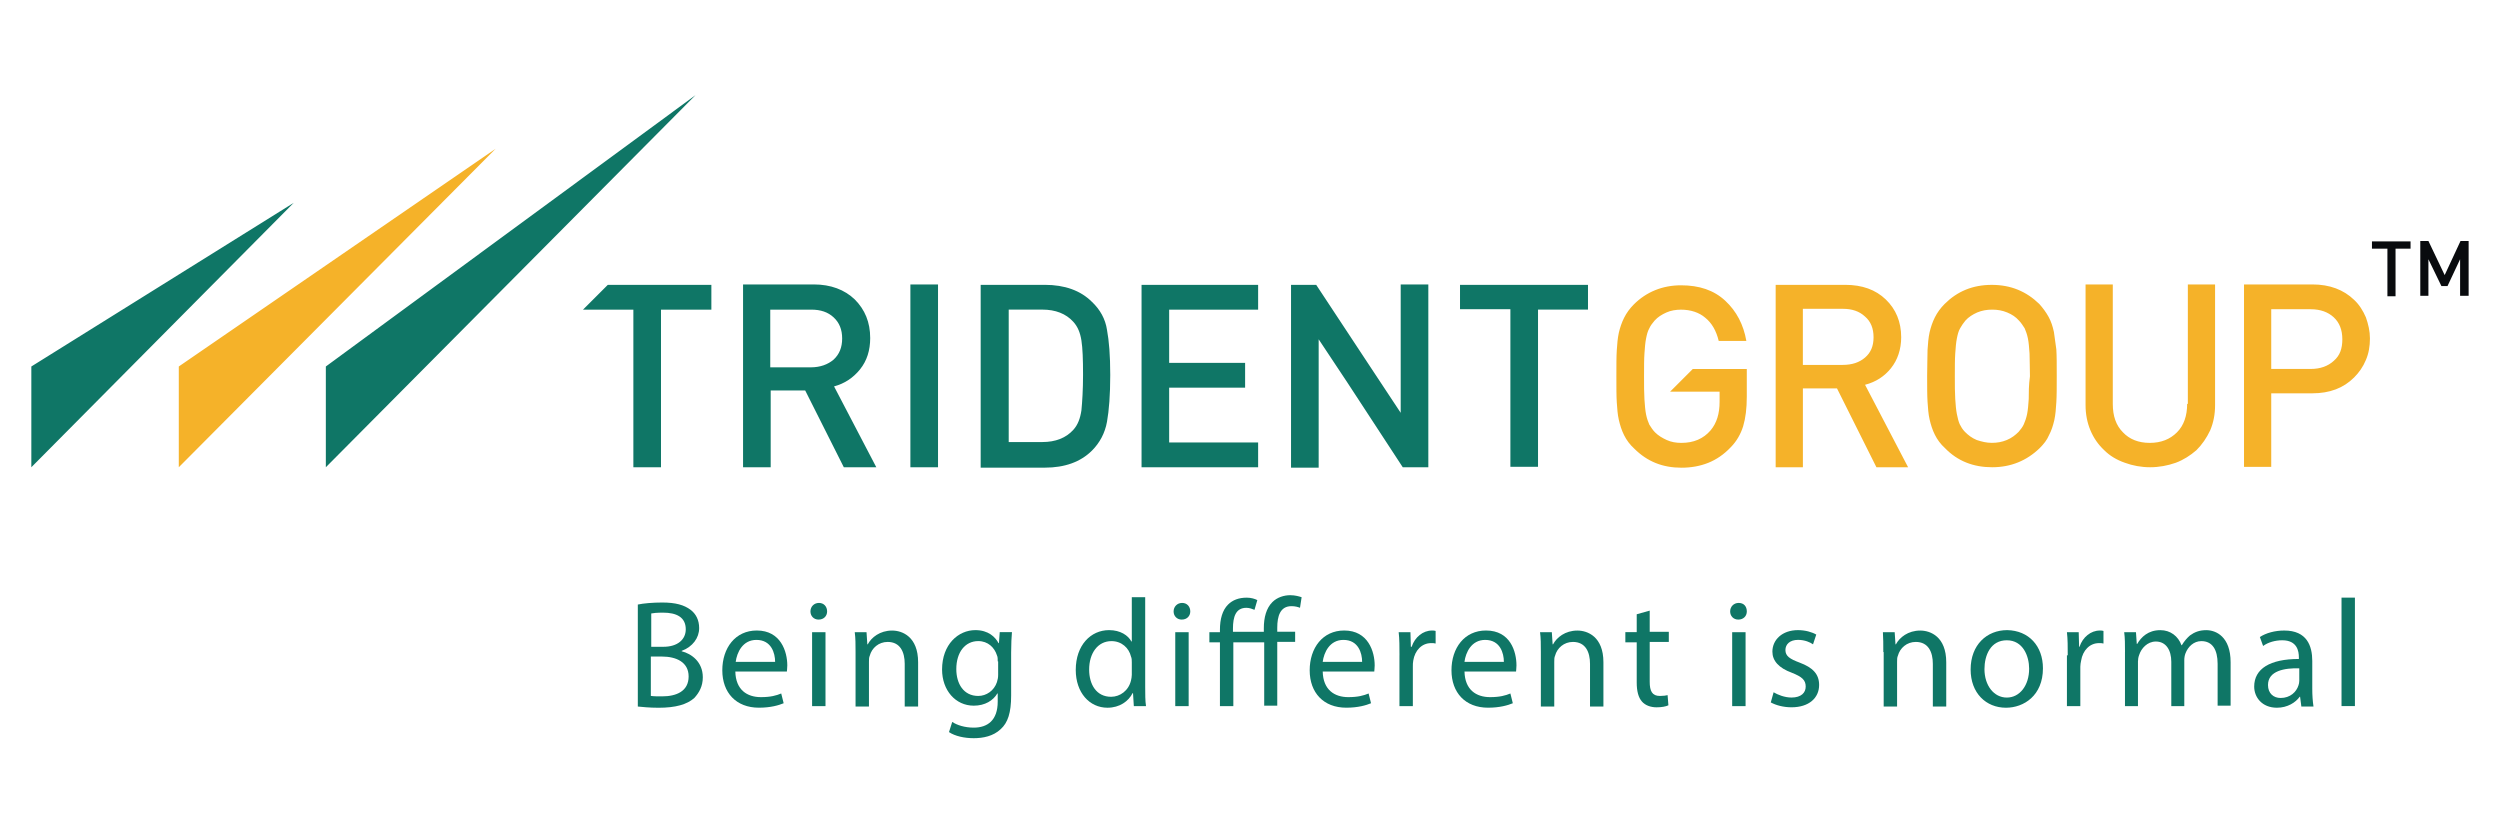
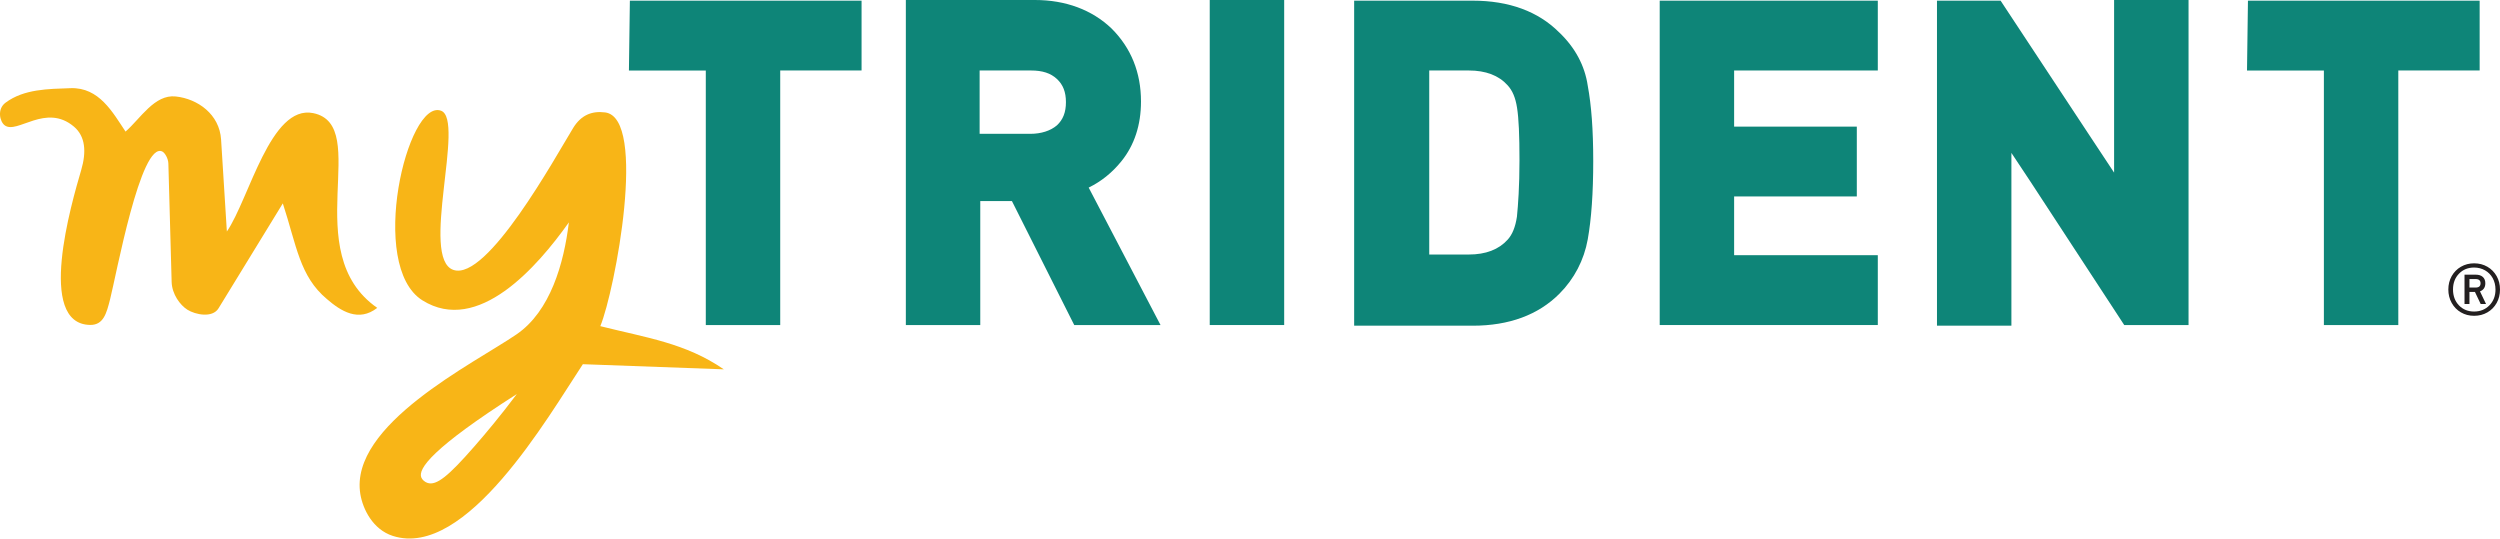
- <svg xmlns="http://www.w3.org/2000/svg" version="1.1" viewBox="0 0 864 288">
+ <svg xmlns="http://www.w3.org/2000/svg" id="Layer_1" data-name="Layer 1" viewBox="0 0 977.9 210.64">
  <defs>
    <style>
      .cls-1 {
-         fill: #0f7666;
+         fill: #f8b517;
      }

      .cls-2 {
-         fill: #090b0e;
+         fill: #231f20;
      }

      .cls-3 {
-         fill: #f5b229;
+         fill: #0e8578;
      }
    </style>
  </defs>
-   <g>
-     <g id="Layer_1">
-       <g>
-         <path class="cls-1" d="M201.48,107.01h17.41v54.47h9.55v-54.47h17.41v-8.56h-35.8l-8.56,8.56ZM112.61,126.66v34.82L240.37,32.88l-127.76,93.78ZM297.23,127.64c2.39-2.95,3.51-6.6,3.51-10.81,0-5.47-1.83-9.83-5.33-13.34-3.51-3.37-8.28-5.19-14.18-5.19h-24.43v63.18h9.55v-26.53h11.93l13.34,26.53h11.23l-14.6-27.94c3.65-.98,6.6-2.95,8.99-5.9M266.2,126.66v-19.65h14.18c3.23,0,5.76.84,7.72,2.67,1.97,1.82,2.95,4.21,2.95,7.3s-.98,5.47-2.95,7.3c-1.97,1.68-4.63,2.67-7.86,2.67h-14.04v-.28ZM10.83,161.48l90.69-91.39L10.83,126.66v34.82ZM394.52,161.48h40.29v-8.56h-30.75v-18.95h26.25v-8.56h-26.25v-18.39h30.75v-8.56h-40.29v63.04ZM504.58,98.3v8.56h17.41v54.47h9.55v-54.33h17.27v-8.56h-44.22v-.14ZM484.08,142.67l-11.23-16.99-17.97-27.24h-8.7v63.18h9.55v-44.36l9.97,15.02,19.09,29.2h8.84v-63.18h-9.55v44.36ZM377.39,104.34c-3.93-3.93-9.41-5.9-16.29-5.9h-22.18v63.18h22.18c6.88,0,12.35-1.97,16.29-5.9,2.67-2.67,4.49-6.04,5.19-9.97.7-3.93,1.12-9.27,1.12-16.15s-.42-11.79-1.12-15.58c-.56-3.79-2.39-7.02-5.19-9.69M373.74,141.82c-.42,2.81-1.26,5.05-2.81,6.74-2.53,2.81-6.18,4.21-10.67,4.21h-11.65v-45.77h11.65c4.49,0,8.14,1.4,10.67,4.21,1.54,1.68,2.39,3.79,2.81,6.46.42,2.67.56,6.6.56,11.79s-.28,9.55-.56,12.36M314.63,161.48h9.55v-63.18h-9.55v63.18Z" />
-         <path class="cls-3" d="M755.88,139.58c0,4.07-1.12,7.44-3.51,9.83-2.39,2.39-5.48,3.65-9.41,3.65s-7.02-1.26-9.27-3.65c-2.39-2.39-3.51-5.62-3.51-9.83v-41.27h-9.41v41.7c0,3.09.56,6.04,1.68,8.7,1.12,2.67,2.67,4.91,4.77,6.88,1.97,1.97,4.35,3.37,7.16,4.35,2.67.98,5.62,1.54,8.7,1.54s6.04-.56,8.84-1.54c2.67-.98,5.05-2.53,7.16-4.35,1.97-1.97,3.51-4.21,4.77-6.88,1.12-2.67,1.68-5.48,1.68-8.7v-41.7h-9.41v41.27h-.28ZM577.16,135.37h17.13v3.51c0,4.07-.98,7.3-3.09,9.83-2.53,2.95-5.9,4.35-10.11,4.35-1.82,0-3.51-.28-5.05-.98-1.54-.7-2.95-1.54-4.07-2.67-.84-.84-1.4-1.82-1.97-2.67-.42-.98-.84-2.11-1.12-3.51-.28-1.4-.42-3.09-.56-5.19-.14-2.11-.14-4.77-.14-8s0-5.9.14-7.86c.14-2.11.28-3.79.56-5.19.28-1.4.56-2.53,1.12-3.51.42-.98,1.12-1.82,1.82-2.67,1.12-1.26,2.53-2.11,4.07-2.81,1.54-.7,3.37-.98,5.05-.98,3.37,0,6.32.98,8.42,2.81,2.25,1.82,3.79,4.49,4.63,8h9.55c-.98-5.62-3.37-10.25-7.3-13.9-3.93-3.65-8.98-5.33-15.3-5.33s-11.93,2.25-16.28,6.6c-1.4,1.4-2.53,2.95-3.37,4.63-.84,1.68-1.4,3.37-1.83,5.19-.42,1.96-.56,3.93-.7,6.04-.14,2.11-.14,5.19-.14,8.99s0,6.88.14,8.99c.14,2.11.28,4.21.7,6.04.42,1.82.98,3.65,1.83,5.33.84,1.68,1.97,3.23,3.51,4.63,4.49,4.49,9.83,6.6,16.29,6.6,3.37,0,6.46-.56,9.27-1.68,2.81-1.12,5.48-2.95,7.72-5.33,2.11-2.11,3.51-4.63,4.35-7.3.84-2.81,1.26-6.18,1.26-10.25v-9.55h-18.67l-7.86,7.86ZM61.79,161.48l109.5-110.07L61.79,126.66v34.82ZM817.65,109.67c-.98-2.25-2.25-4.35-4.07-6.04-3.65-3.51-8.42-5.33-14.46-5.33h-23.59v63.04h9.41v-25.41h14.18c6.04,0,10.81-1.82,14.46-5.48,1.68-1.68,3.09-3.65,4.07-6.04.98-2.25,1.4-4.77,1.4-7.44,0-2.53-.56-4.91-1.4-7.3M806.56,124.7c-1.97,1.82-4.63,2.81-8,2.81h-13.62v-20.64h13.62c3.37,0,6.04.98,8,2.81,1.97,1.83,2.95,4.35,2.95,7.58s-.84,5.62-2.95,7.44M709.83,114.73c-.42-1.97-.98-3.65-1.82-5.19-.84-1.54-1.97-3.09-3.23-4.49-4.49-4.35-9.83-6.6-16.43-6.6s-11.93,2.25-16.29,6.6c-1.4,1.4-2.53,2.95-3.37,4.63-.84,1.68-1.4,3.37-1.83,5.19-.42,1.97-.56,3.93-.7,6.04,0,2.11-.14,5.19-.14,8.98s0,6.88.14,8.99c.14,2.11.28,4.21.7,6.04.42,1.82.98,3.65,1.83,5.33.84,1.68,1.96,3.23,3.51,4.63,4.35,4.49,9.83,6.6,16.28,6.6s11.93-2.25,16.43-6.6c1.4-1.4,2.53-2.81,3.23-4.49.84-1.54,1.4-3.37,1.83-5.19.42-1.97.56-3.93.7-6.18.14-2.25.14-5.19.14-9.13s0-6.88-.14-9.13c-.28-2.11-.56-4.21-.84-6.04M701.13,137.89c-.14,2.11-.28,3.79-.56,5.19-.28,1.4-.7,2.53-1.12,3.51-.42.98-1.12,1.83-1.83,2.67-1.12,1.12-2.39,2.11-4.07,2.81-1.68.7-3.37.98-5.19.98s-3.51-.42-5.2-.98c-1.68-.7-2.95-1.68-4.07-2.81-.84-.84-1.4-1.83-1.82-2.67-.42-.98-.7-2.11-.98-3.51-.28-1.4-.42-3.09-.56-5.19-.14-2.11-.14-4.77-.14-7.86s0-5.9.14-7.86c.14-2.11.28-3.79.56-5.19.28-1.4.56-2.53,1.12-3.51.56-.98,1.12-1.82,1.83-2.67,1.12-1.26,2.53-2.11,4.07-2.81,1.68-.7,3.37-.98,5.19-.98s3.51.28,5.19.98c1.68.7,2.95,1.54,4.07,2.81.84.84,1.4,1.83,1.97,2.67.42.98.84,2.11,1.12,3.51.28,1.4.42,3.09.56,5.19,0,2.11.14,4.63.14,7.86-.42,3.09-.42,5.76-.42,7.86M653.54,127.22c2.25-2.81,3.51-6.46,3.51-10.67,0-5.33-1.83-9.69-5.33-13.06-3.51-3.37-8.14-5.05-14.04-5.05h-24.01v63.04h9.41v-27.24h11.79l13.62,27.24h10.95l-14.88-28.5c3.79-.98,6.74-2.95,8.99-5.76M623.07,126.24v-19.51h13.9c3.09,0,5.62.84,7.58,2.67,1.97,1.68,2.95,4.07,2.95,7.16s-.98,5.33-2.95,7.02c-1.96,1.68-4.49,2.53-7.72,2.53h-13.76v.14Z" />
-         <path class="cls-2" d="M819.9,85.95h5.19v16.43h2.81v-16.43h5.19v-2.53h-13.34v2.53h.14ZM850.36,83.28l-5.48,11.79-5.62-11.79h-2.81v18.95h2.81v-12.64l4.49,9.27h2.11l4.35-9.27v12.64h2.95v-18.95h-2.81Z" />
-         <path class="cls-1" d="M225.07,240.52c.84.14,2.25.14,3.79.14,4.77,0,9.13-1.68,9.13-6.88,0-4.91-4.21-6.88-9.27-6.88h-3.79v13.62h.14ZM225.07,223.53h4.21c4.91,0,7.72-2.53,7.72-6.04,0-4.21-3.23-5.76-7.86-5.76-2.11,0-3.37.14-4.07.28v11.51ZM220.43,208.93c1.97-.42,5.19-.7,8.42-.7,4.63,0,7.58.84,9.83,2.53,1.83,1.4,2.95,3.51,2.95,6.32,0,3.37-2.25,6.46-6.04,7.86v.14c3.37.84,7.3,3.65,7.3,8.99,0,3.09-1.26,5.33-2.95,7.16-2.53,2.25-6.46,3.37-12.35,3.37-3.23,0-5.62-.28-7.16-.42v-35.24Z" />
-         <path class="cls-1" d="M267.88,228.73c0-2.95-1.26-7.58-6.46-7.58-4.77,0-6.74,4.35-7.16,7.58h13.62ZM254.13,232.09c.14,6.32,4.07,8.84,8.84,8.84,3.37,0,5.33-.56,7.02-1.26l.84,3.37c-1.69.7-4.49,1.54-8.56,1.54-7.86,0-12.64-5.19-12.64-12.92s4.49-13.76,11.93-13.76c8.28,0,10.53,7.3,10.53,12.07,0,.98-.14,1.68-.14,2.11h-17.83Z" />
-         <path class="cls-1" d="M280.66,218.48h4.63v25.55h-4.63v-25.55ZM285.85,211.32c0,1.54-1.12,2.81-2.95,2.81-1.68,0-2.81-1.26-2.81-2.81,0-1.68,1.26-2.95,2.95-2.95s2.81,1.26,2.81,2.95" />
-         <path class="cls-1" d="M295.68,225.36c0-2.67,0-4.77-.28-6.88h4.07l.28,4.21h.14c1.26-2.39,4.21-4.77,8.42-4.77,3.51,0,8.99,2.11,8.99,10.95v15.3h-4.63v-14.74c0-4.07-1.54-7.58-5.9-7.58-3.09,0-5.48,2.11-6.18,4.77-.28.56-.28,1.4-.28,2.11v15.44h-4.63v-18.81Z" />
-         <path class="cls-1" d="M344.82,228.58c0-.84,0-1.54-.28-2.11-.84-2.67-3.09-4.91-6.46-4.91-4.49,0-7.58,3.79-7.58,9.69,0,5.05,2.53,9.27,7.58,9.27,2.81,0,5.48-1.82,6.46-4.77.28-.84.42-1.68.42-2.53v-4.63h-.14ZM349.73,218.48c-.14,1.82-.28,3.93-.28,7.02v14.88c0,5.9-1.12,9.41-3.65,11.65-2.53,2.39-6.04,3.09-9.27,3.09s-6.46-.7-8.56-2.11l1.12-3.51c1.68,1.12,4.35,1.97,7.44,1.97,4.77,0,8.28-2.53,8.28-8.99v-2.81h-.14c-1.4,2.39-4.21,4.21-8.14,4.21-6.32,0-10.95-5.33-10.95-12.49,0-8.7,5.62-13.62,11.51-13.62,4.49,0,6.88,2.39,8,4.49h.14l.28-3.79h4.21Z" />
-         <path class="cls-1" d="M391.15,228.87c0-.56,0-1.4-.28-1.97-.7-2.95-3.23-5.33-6.74-5.33-4.77,0-7.72,4.21-7.72,9.83,0,5.19,2.53,9.41,7.58,9.41,3.09,0,6.04-2.11,6.88-5.62.14-.7.28-1.26.28-1.97v-4.35ZM395.78,206.54v30.89c0,2.25,0,4.91.28,6.6h-4.21l-.28-4.49h-.14c-1.4,2.81-4.49,5.05-8.7,5.05-6.18,0-10.95-5.19-10.95-13.06,0-8.56,5.19-13.76,11.51-13.76,3.93,0,6.6,1.83,7.72,3.93h.14v-15.3h4.63v.14Z" />
-         <path class="cls-1" d="M406.17,218.48h4.63v25.55h-4.63v-25.55ZM411.36,211.32c0,1.54-1.12,2.81-2.95,2.81-1.69,0-2.81-1.26-2.81-2.81,0-1.68,1.26-2.95,2.95-2.95s2.81,1.26,2.81,2.95" />
-         <path class="cls-1" d="M436.91,244.03v-22.04h-10.67v22.04h-4.63v-22.04h-3.65v-3.51h3.65v-.84c0-3.65.84-6.74,2.81-8.7,1.55-1.54,3.65-2.39,6.46-2.39,1.54,0,2.81.42,3.65.84l-.98,3.37c-.7-.28-1.68-.7-2.81-.7-3.65,0-4.63,3.09-4.63,7.16v1.12h10.67v-1.26c0-3.65.84-6.88,2.95-8.99,1.68-1.68,4.07-2.39,6.18-2.39,1.68,0,3.09.42,3.93.7l-.56,3.65c-.7-.28-1.68-.56-2.95-.56-3.93,0-4.91,3.51-4.91,7.44v1.4h6.18v3.51h-6.18v22.04h-4.49v.14Z" />
-         <path class="cls-1" d="M470.75,228.73c0-2.95-1.26-7.58-6.46-7.58-4.77,0-6.74,4.35-7.16,7.58h13.62ZM457.13,232.09c.14,6.32,4.07,8.84,8.84,8.84,3.37,0,5.33-.56,7.02-1.26l.84,3.37c-1.68.7-4.49,1.54-8.56,1.54-7.86,0-12.64-5.19-12.64-12.92s4.49-13.76,11.93-13.76c8.28,0,10.53,7.3,10.53,12.07,0,.98-.14,1.68-.14,2.11h-17.83Z" />
-         <path class="cls-1" d="M483.66,226.48c0-2.95,0-5.62-.28-8h4.07l.14,5.05h.28c1.12-3.37,3.93-5.62,7.02-5.62.56,0,.84,0,1.26.14v4.35c-.42-.14-.98-.14-1.55-.14-3.23,0-5.62,2.53-6.18,6.04-.14.7-.14,1.4-.14,2.11v13.62h-4.63v-17.55Z" />
-         <path class="cls-1" d="M519.74,228.73c0-2.95-1.26-7.58-6.46-7.58-4.77,0-6.74,4.35-7.16,7.58h13.62ZM506.13,232.09c.14,6.32,4.07,8.84,8.84,8.84,3.37,0,5.33-.56,7.02-1.26l.84,3.37c-1.69.7-4.49,1.54-8.56,1.54-7.86,0-12.64-5.19-12.64-12.92s4.49-13.76,11.93-13.76c8.42,0,10.53,7.3,10.53,12.07,0,.98-.14,1.68-.14,2.11h-17.83Z" />
-         <path class="cls-1" d="M532.52,225.36c0-2.67,0-4.77-.28-6.88h4.07l.28,4.21h.14c1.26-2.39,4.21-4.77,8.42-4.77,3.51,0,8.99,2.11,8.99,10.95v15.3h-4.63v-14.74c0-4.07-1.54-7.58-5.9-7.58-3.09,0-5.48,2.11-6.18,4.77-.28.56-.28,1.4-.28,2.11v15.44h-4.63v-18.81Z" />
-         <path class="cls-1" d="M570.14,211.04v7.3h6.6v3.51h-6.6v13.76c0,3.23.84,4.91,3.51,4.91,1.26,0,2.11-.14,2.67-.28l.28,3.51c-.84.42-2.39.7-4.07.7-2.11,0-3.93-.7-5.05-1.97-1.26-1.4-1.83-3.65-1.83-6.6v-13.9h-3.93v-3.51h3.93v-6.18l4.49-1.26Z" />
-         <path class="cls-1" d="M598.64,218.48h4.63v25.55h-4.63v-25.55ZM603.7,211.32c0,1.54-1.12,2.81-2.95,2.81-1.69,0-2.81-1.26-2.81-2.81,0-1.68,1.26-2.95,2.95-2.95,1.83,0,2.81,1.26,2.81,2.95" />
-         <path class="cls-1" d="M612.96,239.25c1.4.84,3.79,1.82,6.18,1.82,3.37,0,4.91-1.68,4.91-3.79,0-2.25-1.26-3.37-4.77-4.77-4.63-1.68-6.74-4.21-6.74-7.3,0-4.07,3.37-7.44,8.84-7.44,2.53,0,4.91.7,6.32,1.54l-1.12,3.37c-.98-.7-2.81-1.54-5.19-1.54-2.81,0-4.35,1.54-4.35,3.51,0,2.11,1.54,3.09,4.91,4.35,4.49,1.68,6.74,3.93,6.74,7.72,0,4.49-3.51,7.72-9.55,7.72-2.81,0-5.33-.7-7.16-1.68l.98-3.51Z" />
-         <path class="cls-1" d="M650.87,225.36c0-2.67,0-4.77-.14-6.88h4.07l.28,4.21h.14c1.26-2.39,4.21-4.77,8.42-4.77,3.51,0,8.98,2.11,8.98,10.95v15.3h-4.63v-14.74c0-4.07-1.54-7.58-5.9-7.58-3.09,0-5.47,2.11-6.18,4.77-.28.56-.28,1.4-.28,2.11v15.44h-4.63v-18.81h-.14Z" />
-         <path class="cls-1" d="M685.83,231.25c0,5.62,3.23,9.83,7.72,9.83s7.72-4.21,7.72-9.97c0-4.35-2.11-9.83-7.72-9.83s-7.72,5.19-7.72,9.97M706.04,230.97c0,9.41-6.6,13.62-12.78,13.62-6.88,0-12.21-5.05-12.21-13.2,0-8.56,5.62-13.62,12.64-13.62,7.44.14,12.35,5.48,12.35,13.2" />
-         <path class="cls-1" d="M714.61,226.48c0-2.95,0-5.62-.28-8h4.07l.14,5.05h.14c1.12-3.37,3.93-5.62,7.02-5.62.56,0,.84,0,1.26.14v4.35c-.42-.14-.98-.14-1.54-.14-3.23,0-5.62,2.53-6.18,6.04-.14.7-.28,1.4-.28,2.11v13.62h-4.63v-17.55h.28Z" />
-         <path class="cls-1" d="M734.4,225.36c0-2.67,0-4.77-.28-6.88h4.07l.28,4.07h.14c1.4-2.39,3.79-4.77,8-4.77,3.51,0,6.18,2.11,7.3,5.19h.14c.84-1.4,1.83-2.53,2.81-3.37,1.54-1.12,3.23-1.82,5.62-1.82,3.37,0,8.42,2.25,8.42,11.09v15.02h-4.49v-14.46c0-4.91-1.82-7.86-5.62-7.86-2.67,0-4.63,1.97-5.48,4.21-.28.7-.42,1.54-.42,2.39v15.86h-4.49v-15.3c0-4.07-1.83-7.02-5.34-7.02-2.95,0-5.05,2.39-5.76,4.63-.28.7-.42,1.54-.42,2.25v15.44h-4.49v-18.67Z" />
-         <path class="cls-1" d="M794.63,230.97c-5.05-.14-10.81.84-10.81,5.76,0,2.95,1.96,4.49,4.35,4.49,3.37,0,5.47-2.11,6.18-4.35.14-.42.28-.98.28-1.54v-4.35ZM795.33,244.03l-.42-3.23h-.14c-1.4,1.97-4.21,3.79-7.86,3.79-5.19,0-7.86-3.65-7.86-7.3,0-6.18,5.48-9.55,15.44-9.55v-.56c0-2.11-.56-5.9-5.76-5.9-2.39,0-4.91.7-6.6,1.97l-1.12-3.09c2.11-1.4,5.2-2.25,8.42-2.25,7.86,0,9.69,5.33,9.69,10.53v9.55c0,2.25.14,4.35.42,6.18h-4.21v-.14Z" />
-         <rect class="cls-1" x="809.23" y="206.54" width="4.63" height="37.48" />
-       </g>
-     </g>
-   </g>
+   <path class="cls-3" d="M246.38.26c-.12,9.11-.25,18.21-.37,27.32h30.07v99.57h29.11V27.57h31.82V.26h-90.64Z" />
+   <path class="cls-3" d="M879.31.26c-.12,9.11-.25,18.21-.37,27.32h30.07v99.57h29.11V27.57h31.82V.26h-90.64Z" />
+   <path class="cls-3" d="M425.86,73.37c4.88-2.38,9.14-5.8,12.74-10.24,5.12-6.32,7.71-14.21,7.71-23.43,0-11.31-3.86-20.9-11.46-28.5-7.66-7.36-18.02-11.2-30.04-11.2h-50.48v127.14h29.11v-48.5h12.38l22.76,45.29,1.62,3.21h33.75l-4.46-8.53-23.64-45.23ZM383.19,27.57h20.09c4.48,0,7.71,1.05,10.14,3.32,2.41,2.23,3.53,5.12,3.53,9.07s-1.12,6.84-3.53,9.07c-2.48,2.12-6.13,3.32-10.4,3.32h-19.83v-24.77Z" />
+   <polygon class="cls-3" points="655.04 .26 649.21 .26 649.21 6.09 649.21 121.31 649.21 127.14 655.04 127.14 728.69 127.14 734.52 127.14 734.52 121.31 734.52 105.65 734.52 99.82 728.69 99.82 678.32 99.82 678.32 76.84 720.48 76.84 726.31 76.84 726.31 71.01 726.31 55.36 726.31 49.53 720.48 49.53 678.32 49.53 678.32 27.57 728.69 27.57 734.52 27.57 734.52 21.74 734.52 6.09 734.52 .26 728.69 .26 655.04 .26" />
+   <polygon class="cls-3" points="832.79 0 826.95 0 826.95 5.83 826.95 67.52 817.12 52.65 784.28 2.88 782.55 .26 779.41 .26 763.5 .26 757.67 .26 757.67 6.09 757.67 121.56 757.67 127.4 763.5 127.4 780.95 127.4 786.78 127.4 786.78 121.56 786.78 59.81 794.31 71.16 829.19 124.5 830.91 127.14 834.07 127.14 850.24 127.14 856.07 127.14 856.07 121.31 856.07 5.83 856.07 0 850.24 0 832.79 0" />
+   <path class="cls-3" d="M609.85,12.64c-8.18-8.18-19.58-12.38-33.78-12.38h-46.38v127.14h46.38c14.2,0,25.61-4.2,33.89-12.49,5.82-5.82,9.66-13.19,11.11-21.32,1.42-7.96,2.14-18.23,2.14-30.54s-.72-21.84-2.15-29.55c-1.15-7.82-4.94-14.91-11.21-20.87ZM559.06,27.57h15.47c6.62,0,11.72,1.94,15.17,5.77,1.94,2.12,3.08,4.83,3.71,8.81.66,4.19.95,10.55.95,20.64s-.54,17.45-1,22c-.61,3.99-1.77,6.93-3.63,8.96-3.48,3.87-8.58,5.81-15.2,5.81h-15.47V27.57Z" />
+   <polygon class="cls-3" points="479.04 0 473.2 0 473.2 5.83 473.2 121.31 473.2 127.14 479.04 127.14 496.49 127.14 502.32 127.14 502.32 121.31 502.32 5.83 502.32 0 496.49 0 479.04 0" />
+   <path class="cls-1" d="M110.63,79.55l-25.15,41.05c-2.38,3.89-9.07,2.5-12.19.54-2.83-1.78-6.01-6.07-6.15-10.83l-1.28-46.32c-.06-2.07-1.39-4.22-2.33-4.7-8.45-4.34-18.13,48.69-20.47,57.79-1.38,5.37-2.52,10.13-7.87,10.02-20.98-.43-7.3-47.36-3.43-60.57,2.08-7.1,1.69-13.17-2.84-17-11.01-9.31-22.23,3.11-27.07-.5-1.96-1.46-3.06-6.36.31-8.86,7.23-5.39,16.78-5.37,25.41-5.68,11.24-.41,16.52,9.5,21.54,16.98,5.86-5.12,11.33-14.62,19.62-13.74,8.63.92,17.13,6.98,17.75,16.86l2.26,35.97c8.78-12.81,17.05-49.75,33.78-46.31,23.25,4.79-6.25,54.4,25.04,76.18-7.31,5.7-14.25,1.25-19.68-3.44-10.7-8.94-11.86-20.96-17.25-37.43Z" />
+   <path class="cls-1" d="M227.99,142.46c-13.71,20.74-45.67,76.35-74.33,67.17-7.83-2.51-11.74-10.49-12.71-16.36-4.47-27.11,44.49-51.11,61.11-62.49,13.23-9.05,18.53-27.78,20.46-43.8-12.35,17.41-35.57,44.05-57.26,30.52-21.56-13.46-5.92-79.06,7.26-74.19,9.55,3.53-8.39,57.8,4.84,62.27s39.86-44.13,46.82-55.5c3.09-5.05,7.29-6.77,12.51-6.11,16.67,2.11,3.87,69.68-1.87,83.61,17.92,4.51,33.32,6.57,48.31,16.89l-55.15-2.01ZM167.16,188.87c3.55,1.28,8.39-2.8,18.31-14.15,4.49-5.13,10.27-12.04,16.7-20.59-33.09,21.13-38.78,29.25-37.36,32.67.38.91,1.35,1.72,2.35,2.08Z" />
+   <path class="cls-2" d="M959,118.49c-.87-1.57-1.31-3.32-1.31-5.25s.44-3.67,1.31-5.23c.88-1.55,2.08-2.78,3.62-3.67,1.54-.89,3.25-1.34,5.15-1.34s3.67.45,5.2,1.34c1.54.89,2.74,2.12,3.62,3.67.87,1.55,1.31,3.3,1.31,5.23s-.44,3.73-1.31,5.28c-.88,1.56-2.08,2.78-3.62,3.67-1.54.89-3.27,1.34-5.2,1.34s-3.61-.45-5.15-1.34c-1.54-.89-2.74-2.13-3.62-3.7ZM976.13,113.23c0-1.64-.36-3.12-1.07-4.42-.72-1.3-1.72-2.32-3-3.06-1.29-.73-2.72-1.1-4.29-1.1-2.39,0-4.37.8-5.92,2.41s-2.33,3.66-2.33,6.17.78,4.61,2.33,6.22,3.53,2.41,5.92,2.41,4.43-.81,6.01-2.44,2.36-3.69,2.36-6.19ZM968.41,107.44c1.18,0,2.1.29,2.76.88.66.59.99,1.42.99,2.49,0,.79-.17,1.45-.53,1.98-.36.54-.88.93-1.56,1.18l2.36,4.93h-2.09l-2.25-4.72h-2.14v4.72h-1.93v-11.47h4.4ZM970.29,110.82c0-1.11-.65-1.66-1.93-1.66h-2.41v3.32h2.41c1.29,0,1.93-.55,1.93-1.66Z" />
</svg>
